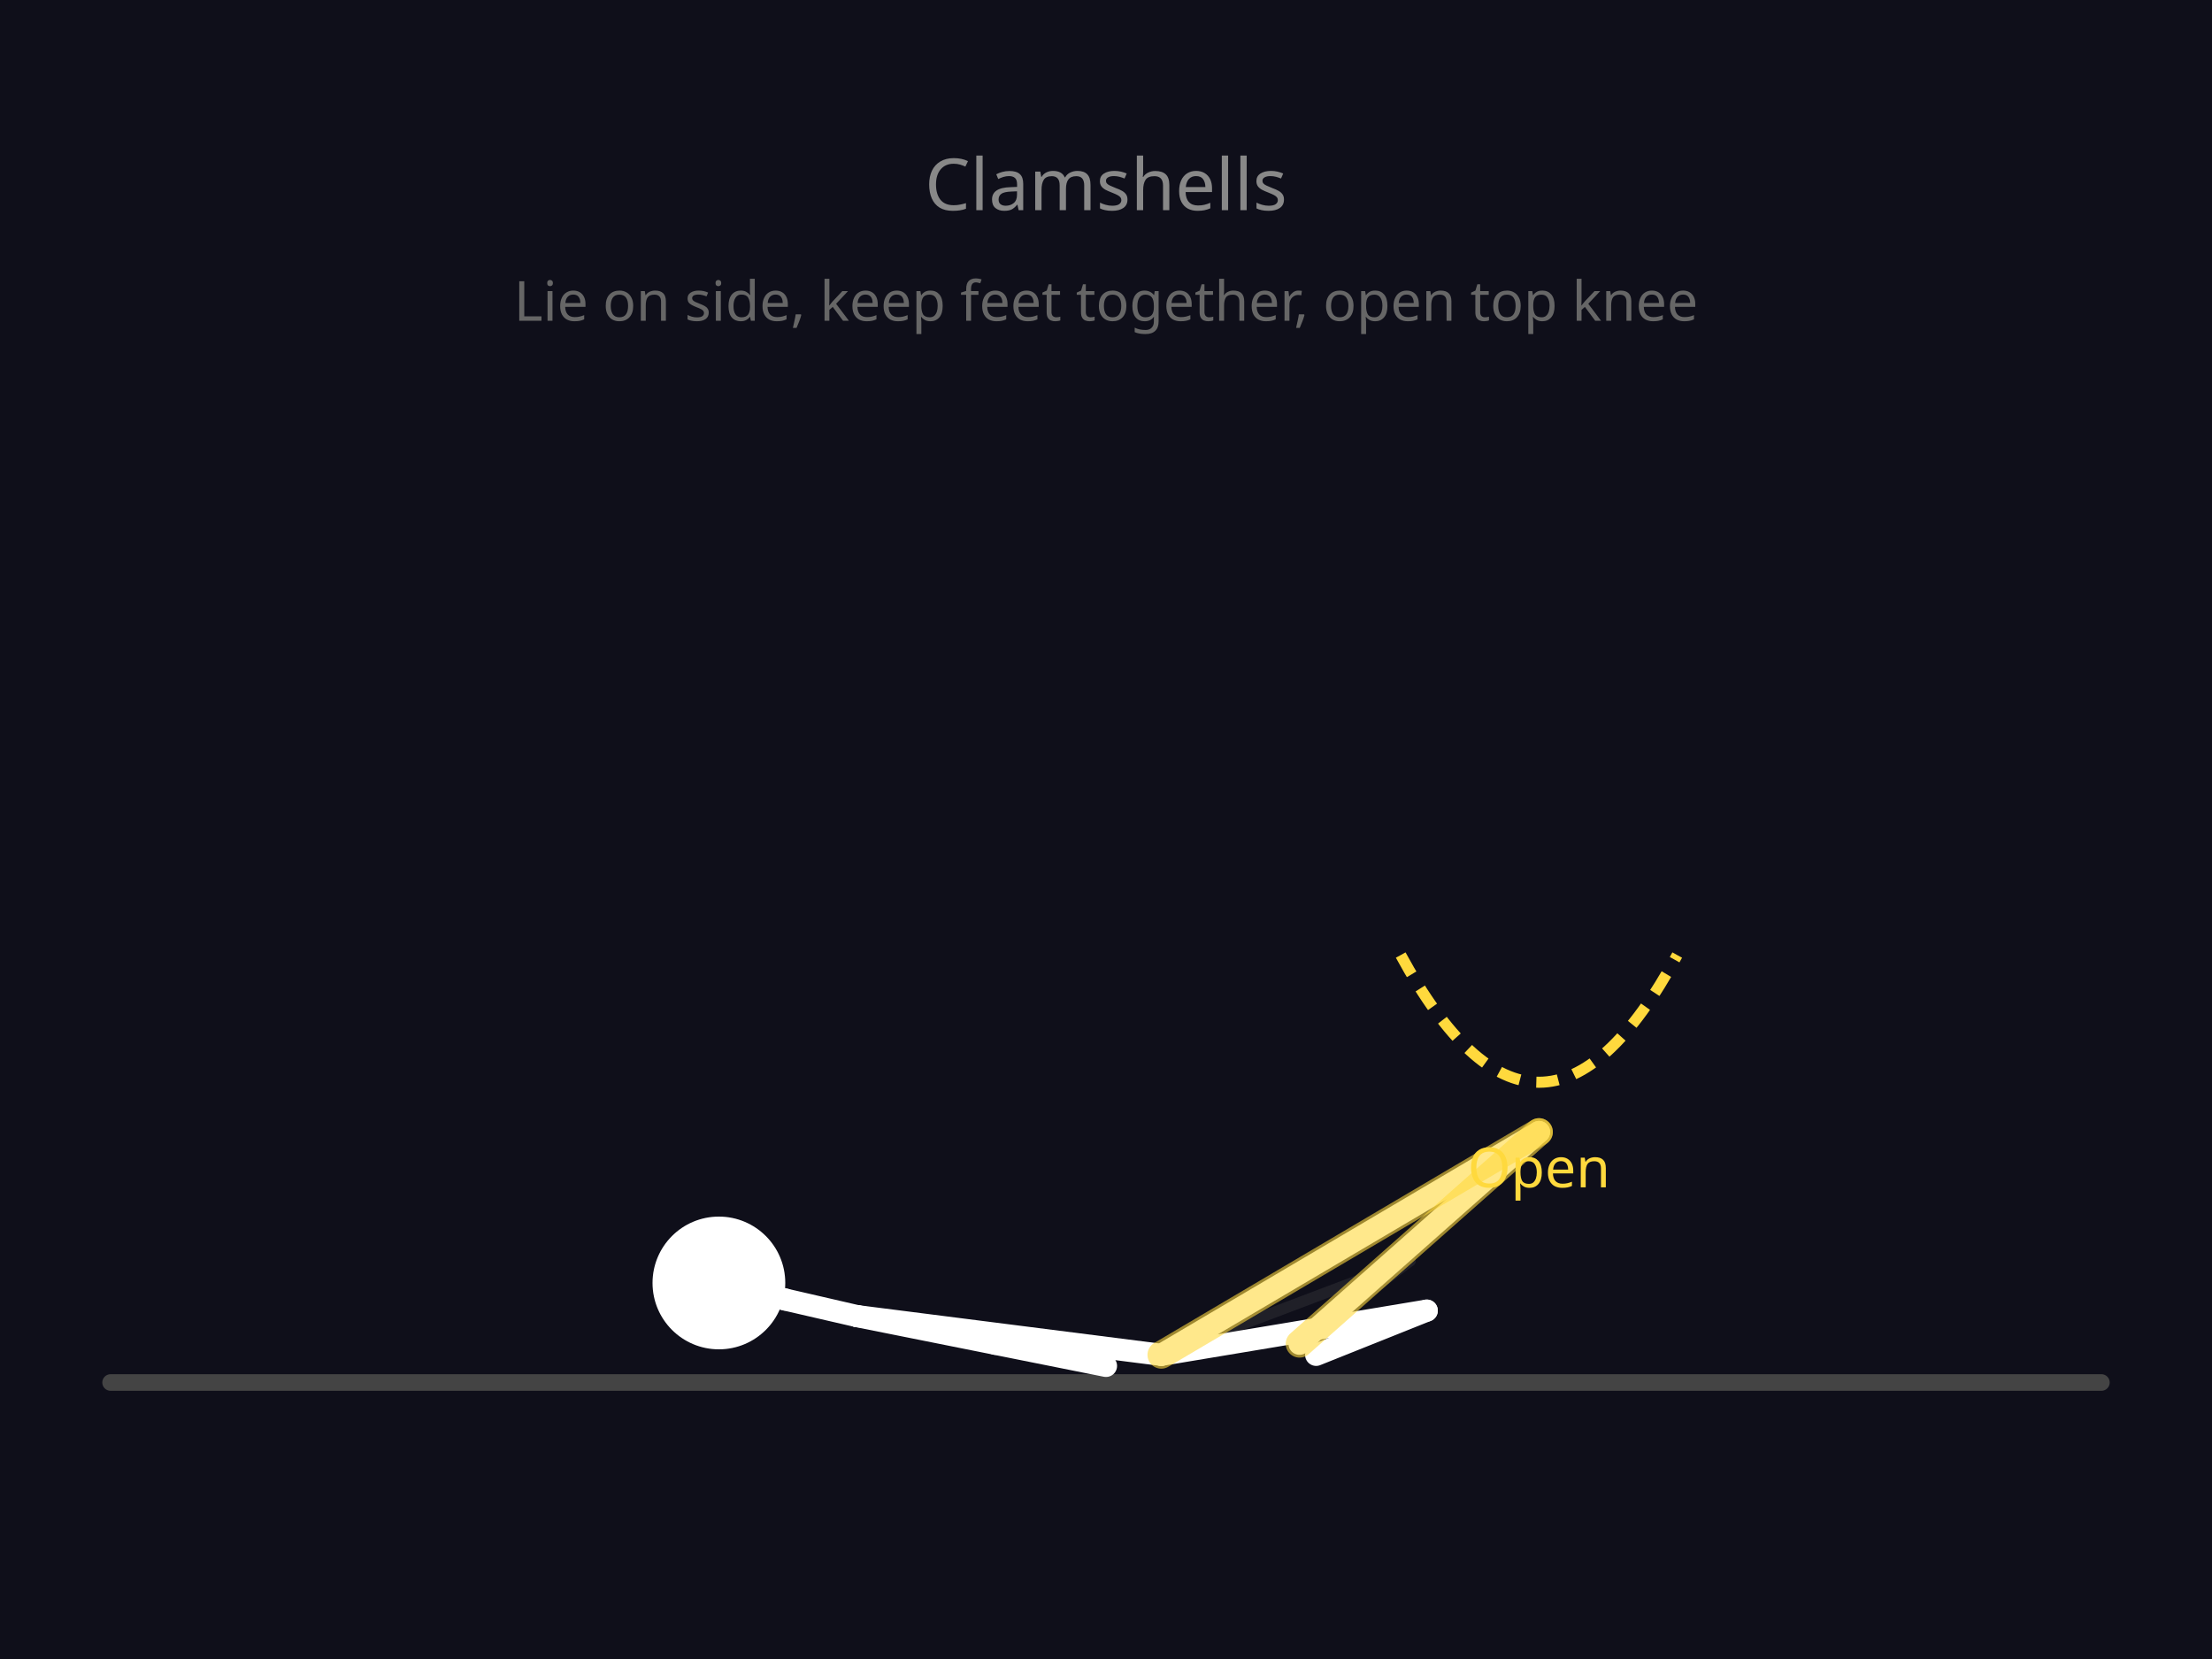
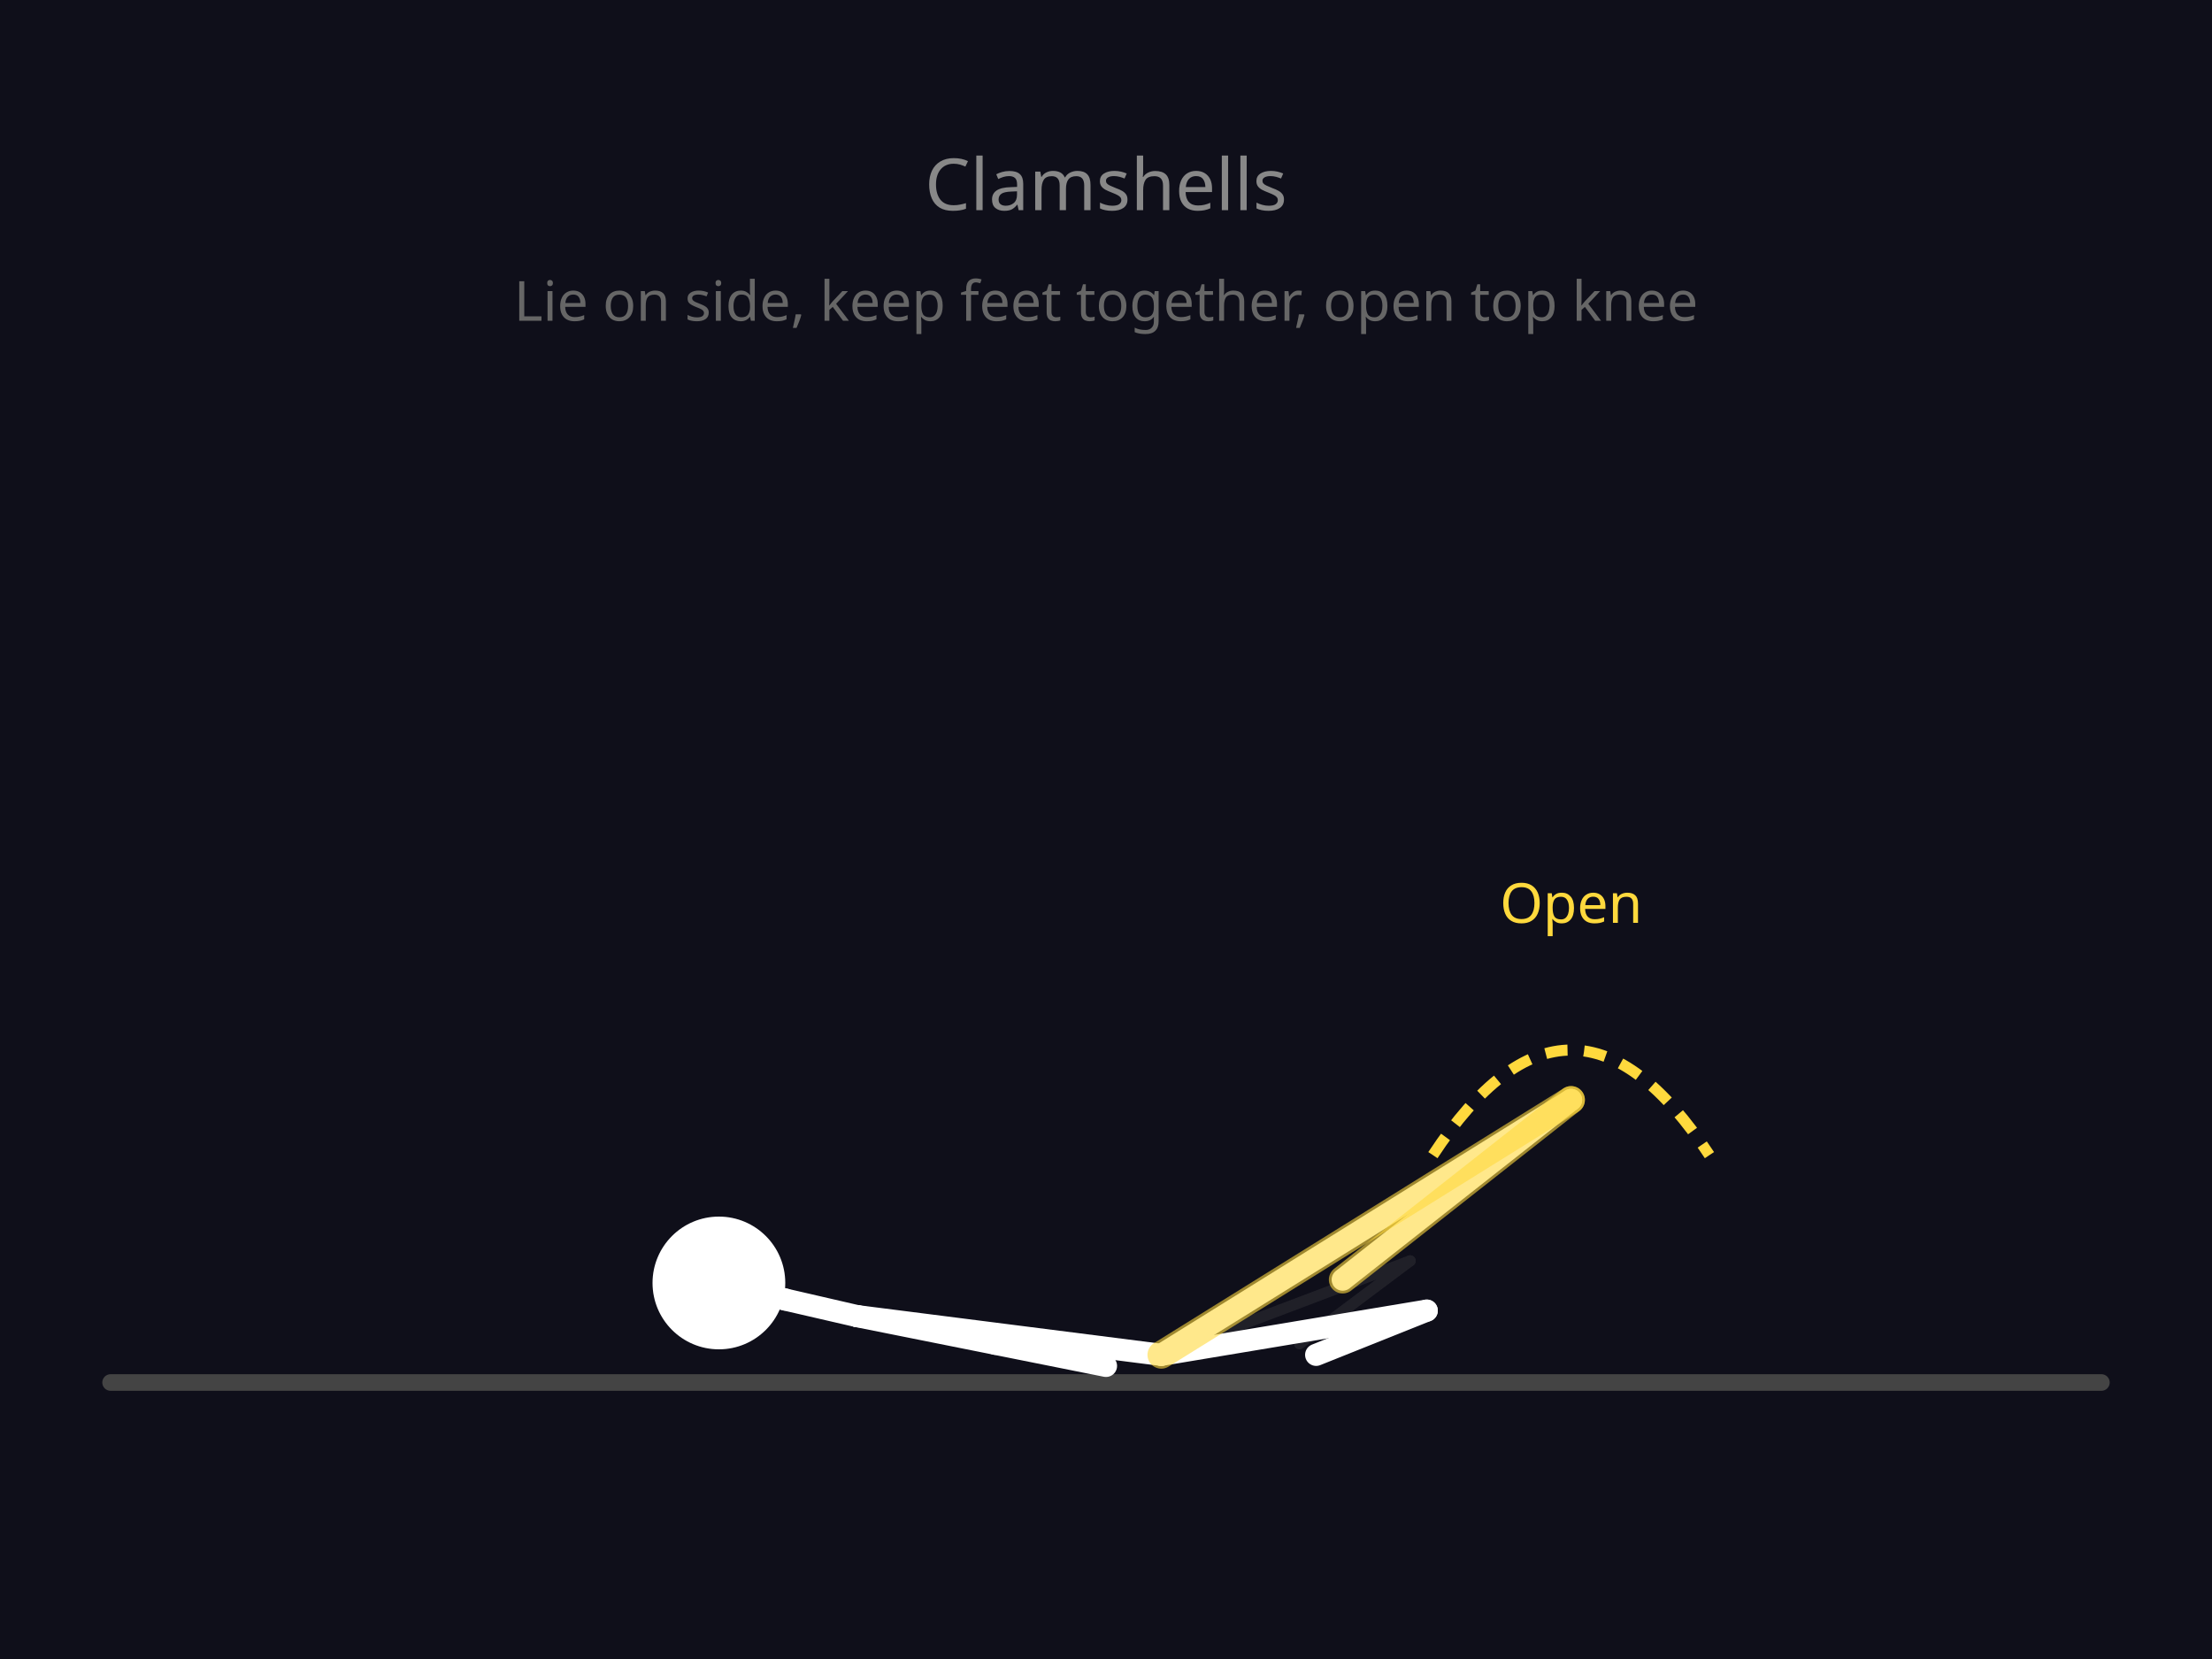
<svg xmlns="http://www.w3.org/2000/svg" viewBox="0 0 400 300">
  <rect width="400" height="300" fill="#0f0f1a" />
  <line x1="20" y1="250" x2="380" y2="250" stroke="#444" stroke-width="3" stroke-linecap="round" />
  <text x="200" y="38" fill="#888" font-size="13" font-family="sans-serif" text-anchor="middle">Clamshells</text>
  <text x="200" y="58" fill="#666" font-size="10" font-family="sans-serif" text-anchor="middle">Lie on side, keep feet together, open top knee</text>
  <g stroke="#555" stroke-width="2" fill="none" stroke-linecap="round" stroke-linejoin="round" opacity="0.25">
    <circle cx="130" cy="232" r="12" fill="#444" stroke="none" />
    <line x1="130" y1="232" x2="142" y2="235" />
    <line x1="142" y1="235" x2="155" y2="238" />
    <line x1="155" y1="238" x2="210" y2="245" />
    <line x1="155" y1="238" x2="180" y2="243" />
    <line x1="180" y1="243" x2="200" y2="247" />
    <line x1="210" y1="245" x2="258" y2="237" />
    <line x1="258" y1="237" x2="238" y2="245" />
    <line x1="210" y1="245" x2="255" y2="228" />
    <line x1="255" y1="228" x2="235" y2="243" />
  </g>
  <g stroke="#FFF" stroke-width="4" fill="none" stroke-linecap="round" stroke-linejoin="round">
    <circle cx="130" cy="232" r="12" fill="#FFF" stroke="none" />
    <line x1="130" y1="232" x2="142" y2="235" />
    <line x1="142" y1="235" x2="155" y2="238" />
    <line x1="155" y1="238" x2="210" y2="245" />
    <line x1="155" y1="238" x2="180" y2="243" />
    <line x1="180" y1="243" x2="200" y2="247" />
    <line x1="210" y1="245" x2="258" y2="237" />
    <line x1="258" y1="237" x2="238" y2="245" />
-     <line x1="210" y1="245" x2="278.3" y2="204.7" />
-     <line x1="278.3" y1="204.7" x2="235" y2="243" />
-     <line x1="210" y1="245" x2="278.3" y2="204.7" stroke="#FFD93D" stroke-width="5" opacity="0.6" />
-     <line x1="278.3" y1="204.7" x2="235" y2="243" stroke="#FFD93D" stroke-width="5" opacity="0.6" />
+     <line x1="210" y1="245" x2="284.1" y2="198.9" />
+     <line x1="284.1" y1="198.9" x2="242.8" y2="231.4" />
+     <line x1="210" y1="245" x2="284.1" y2="198.9" stroke="#FFD93D" stroke-width="5" opacity="0.6" />
+     <line x1="284.1" y1="198.9" x2="242.8" y2="231.4" stroke="#FFD93D" stroke-width="5" opacity="0.6" />
  </g>
-   <path d="M 253.294 172.706 Q 278.294 218.706 303.294 172.706" stroke="#FFD93D" stroke-width="2" fill="none" stroke-dasharray="4,3" />
-   <text x="278.294" y="214.706" fill="#FFD93D" font-size="10" text-anchor="middle" font-family="sans-serif">Open</text>
+   <path d="M 259.118 208.882 Q 284.118 170.882 309.118 208.882" stroke="#FFD93D" stroke-width="2" fill="none" stroke-dasharray="4,3" />
+   <text x="284.118" y="166.882" fill="#FFD93D" font-size="10" text-anchor="middle" font-family="sans-serif">Open</text>
</svg>
